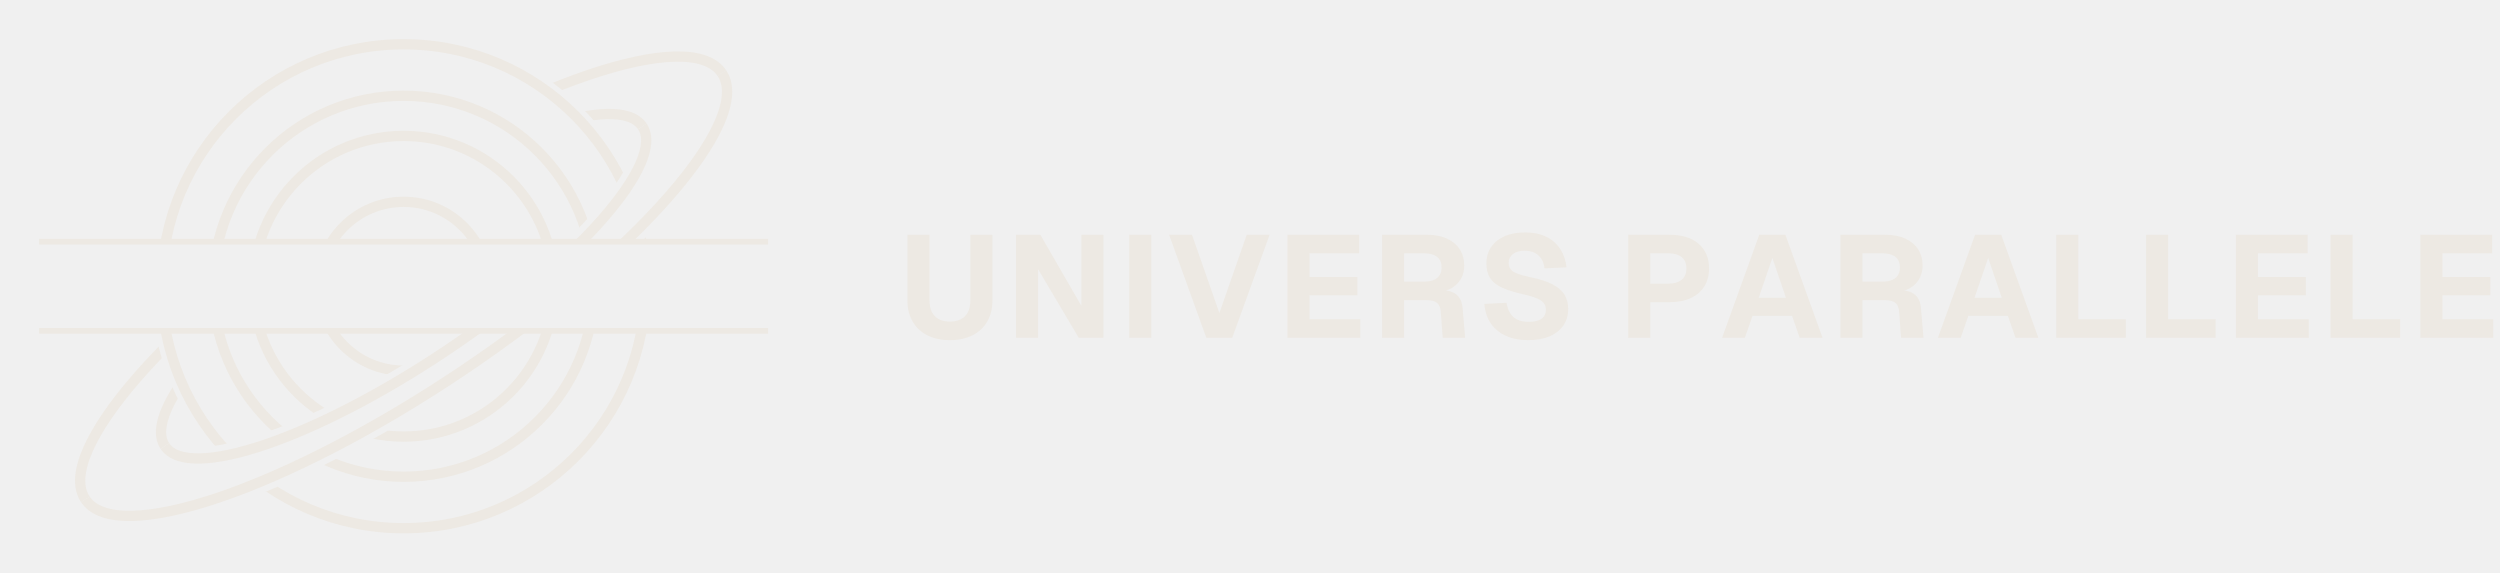
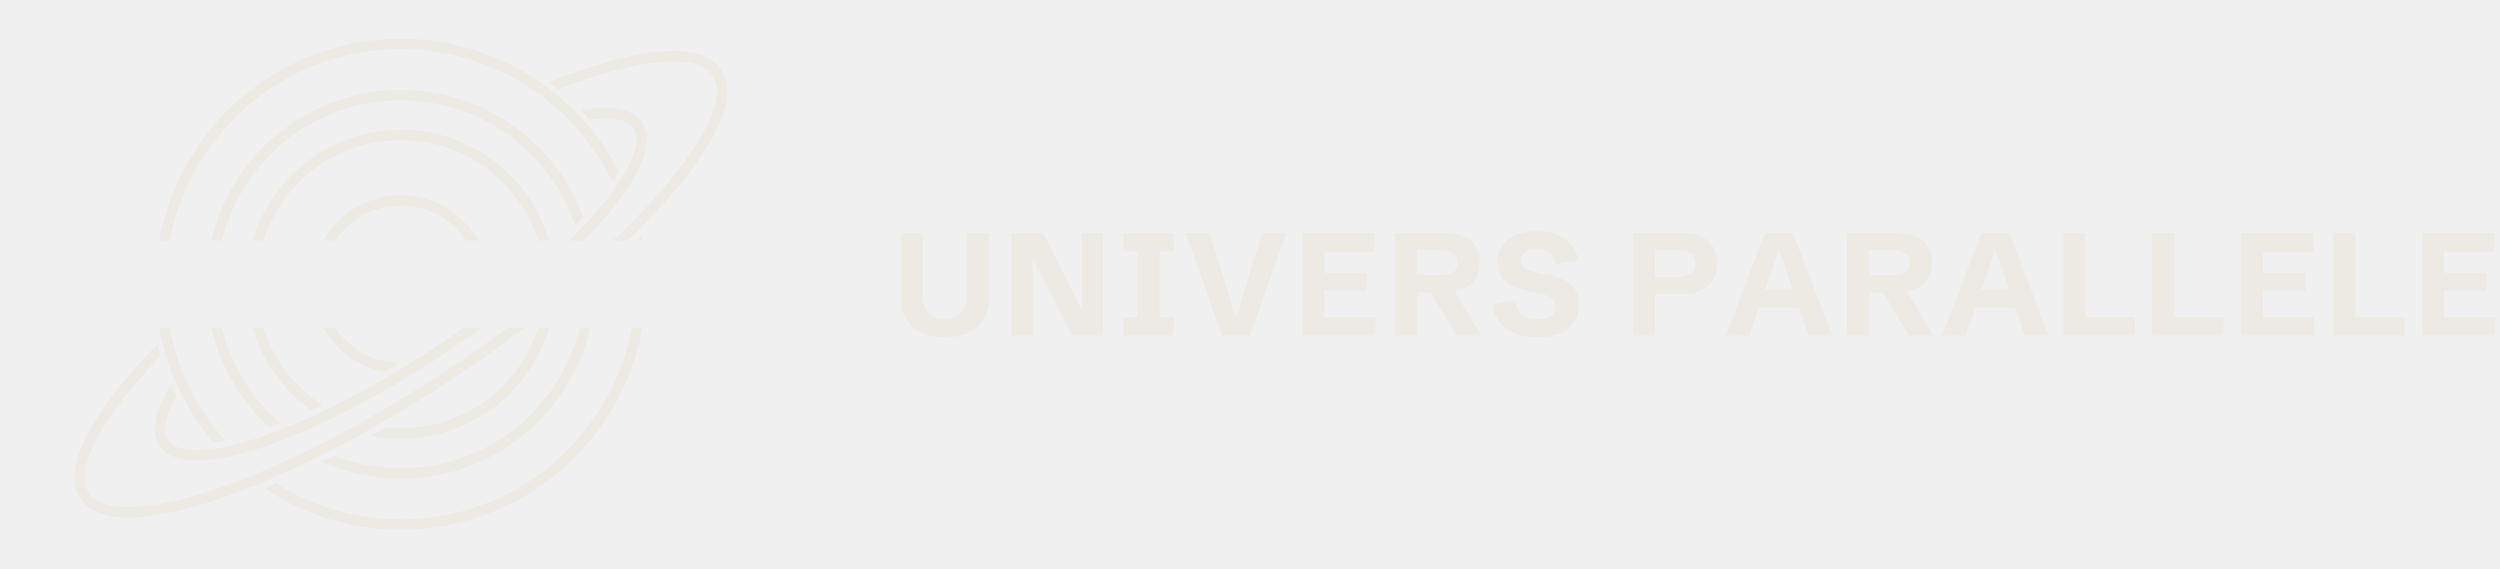
- <svg xmlns="http://www.w3.org/2000/svg" viewBox="-392 -278 2428 556" width="2428" height="556" role="img" aria-label="Univers Parallele">
+ <svg xmlns="http://www.w3.org/2000/svg" viewBox="-392 -278 2445 556" width="2445" height="556" role="img" aria-label="Univers Parallele">
  <style>.u4s-anneau{transform-box:view-box;transform-origin:0px 0px;animation:u4s-oscille 9s cubic-bezier(.645,.045,.355,1) infinite alternate}@keyframes u4s-oscille{from{transform:rotate(-6deg)}to{transform:rotate(6deg)}}.u4s-noyau{transform-box:view-box;transform-origin:0px 0px;animation-iteration-count:infinite;animation-name:u4s-noyau;animation-duration:4.0s;animation-timing-function:cubic-bezier(.23,1,.32,1)}@keyframes u4s-noyau{0%{transform:scale(1)}5%{transform:scale(2.4)}26%{transform:scale(1)}100%{transform:scale(1)}}.u4s-eclat{transform-box:view-box;transform-origin:0px 0px;animation-iteration-count:infinite;opacity:0;animation-name:u4s-eclat;animation-duration:4.0s;animation-timing-function:cubic-bezier(.23,1,.32,1)}@keyframes u4s-eclat{0%{transform:scale(.3);opacity:0}2%{opacity:1}24%{transform:scale(3.4);opacity:0}100%{transform:scale(3.4);opacity:0}}.u4s-onde{transform-box:view-box;transform-origin:0px 0px;animation-iteration-count:infinite;opacity:0;animation-name:u4s-onde;animation-duration:4.0s;animation-timing-function:cubic-bezier(.33,1,.68,1)}.u4s-onde0{animation-delay:0s}.u4s-onde1{animation-delay:0.32s}.u4s-onde2{animation-delay:0.7s}.u4s-onde{stroke-width:1.2px}.u4s-onde0{stroke-width:2px}.u4s-eclat{stroke-width:1.4px}@keyframes u4s-onde{0%{transform:scale(.07);opacity:0}3%{opacity:1}40%{opacity:.55}66%{transform:scale(1);opacity:0}100%{transform:scale(1);opacity:0}}@media (prefers-reduced-motion:reduce){.u4s-anneau,.u4s-onde,.u4s-noyau,.u4s-eclat{animation:none}.u4s-onde,.u4s-eclat{opacity:0}}</style>
  <style>.u4-h,.u4-b{transform-box:view-box;transform-origin:0px 0px;animation:u4-h 6s cubic-bezier(.645,.045,.355,1) infinite alternate}.u4-b{animation-name:u4-b}@keyframes u4-h{from{transform:translateY(-5.6px)}to{transform:translateY(-16px)}}@keyframes u4-b{from{transform:translateY(5.6px)}to{transform:translateY(16px)}}@media (prefers-reduced-motion:reduce){.u4-h{animation:none;transform:translateY(-11px)}.u4-b{animation:none;transform:translateY(11px)}}</style>
  <defs>
    <clipPath id="u4s-avant">
      <rect x="-500" y="0" width="1000" height="300" />
    </clipPath>
    <clipPath id="u4s-disque">
      <circle r="235.0" />
    </clipPath>
    <clipPath id="u4s-arriere">
      <rect x="-500" y="-300" width="1000" height="300" />
    </clipPath>
    <mask id="u4s-hors-disque" maskUnits="userSpaceOnUse" x="-600" y="-600" width="1200" height="1200">
      <rect x="-600" y="-600" width="1200" height="1200" fill="#fff" />
      <circle r="245.0" fill="#000" />
    </mask>
    <mask id="u4s-sous-anneau" maskUnits="userSpaceOnUse" x="-600" y="-600" width="1200" height="1200">
      <rect x="-600" y="-600" width="1200" height="1200" fill="#fff" />
      <g class="u4s-anneau">
        <g transform="rotate(-33.8)">
          <g clip-path="url(#u4s-avant)">
            <path d="M-372 0 A372 100 0 1 0 372 0 A372 100 0 1 0 -372 0Z M-279 0 A279 75 0 1 0 279 0 A279 75 0 1 0 -279 0Z" fill="#000" fill-rule="evenodd" stroke="#000" stroke-width="22.0" />
          </g>
        </g>
      </g>
    </mask>
    <mask id="u4-haut" maskUnits="userSpaceOnUse" x="-900" y="-900" width="1800" height="1800">
      <g fill="#fff">
-         <rect x="-900" y="-900" width="1800" height="856.7" />
+         <rect x="-900" y="-900" width="1800" height="857.2" />
      </g>
    </mask>
    <mask id="u4-bas" maskUnits="userSpaceOnUse" x="-900" y="-900" width="1800" height="1800">
      <g fill="#fff">
-         <rect x="-900" y="43.3" width="1800" height="856.7" />
+         <rect x="-900" y="42.8" width="1800" height="857.2" />
      </g>
    </mask>
  </defs>
  <g class="u4-h">
    <g mask="url(#u4-haut)">
      <g fill="none" stroke="#EDE9E3" stroke-width="10">
        <g mask="url(#u4s-sous-anneau)">
          <circle r="235" />
          <circle r="185" />
          <circle r="146" />
          <circle r="82" />
          <circle class="u4s-noyau" r="16" />
          <g clip-path="url(#u4s-disque)">
            <circle class="u4s-onde u4s-onde0" r="225.0" vector-effect="non-scaling-stroke" />
            <circle class="u4s-onde u4s-onde1" r="225.0" vector-effect="non-scaling-stroke" />
            <circle class="u4s-onde u4s-onde2" r="225.0" vector-effect="non-scaling-stroke" />
            <path class="u4s-eclat" d="M26.8 4.7L81.9 14.4M23.6 13.6L43.0 24.8M17.5 20.8L43.2 51.5M9.3 25.6L14.2 39.1M0.0 27.2L0.0 96.0M-9.3 25.6L-19.7 54.1M-17.5 20.8L-53.5 63.7M-23.6 13.6L-43.0 24.8M-26.8 4.7L-66.2 11.7M-26.8 -4.7L-41.0 -7.2M-23.6 -13.6L-83.1 -48.0M-17.5 -20.8L-37.0 -44.1M-9.3 -25.6L-28.5 -78.2M-0.0 -27.2L-0.0 -49.6M9.3 -25.6L23.0 -63.1M17.5 -20.8L26.7 -31.9M23.6 -13.6L83.1 -48.0M26.8 -4.7L56.7 -10.0" stroke-linecap="round" vector-effect="non-scaling-stroke" />
          </g>
        </g>
        <g mask="url(#u4s-hors-disque)">
          <g class="u4s-anneau">
            <g transform="rotate(-33.8)">
              <g clip-path="url(#u4s-arriere)">
                <path d="M-372 0 A372 100 0 1 0 372 0 A372 100 0 1 0 -372 0Z" />
                <path d="M-279 0 A279 75 0 1 0 279 0 A279 75 0 1 0 -279 0Z" />
              </g>
            </g>
          </g>
        </g>
        <g class="u4s-anneau">
          <g transform="rotate(-33.8)">
            <g clip-path="url(#u4s-avant)">
              <path d="M-372 0 A372 100 0 1 0 372 0 A372 100 0 1 0 -372 0Z" />
              <path d="M-279 0 A279 75 0 1 0 279 0 A279 75 0 1 0 -279 0Z" />
            </g>
          </g>
        </g>
      </g>
    </g>
  </g>
  <g class="u4-b">
    <g mask="url(#u4-bas)">
      <g fill="none" stroke="#EDE9E3" stroke-width="10">
        <g mask="url(#u4s-sous-anneau)">
          <circle r="235" />
          <circle r="185" />
          <circle r="146" />
          <circle r="82" />
          <circle class="u4s-noyau" r="16" />
          <g clip-path="url(#u4s-disque)">
            <circle class="u4s-onde u4s-onde0" r="225.0" vector-effect="non-scaling-stroke" />
            <circle class="u4s-onde u4s-onde1" r="225.0" vector-effect="non-scaling-stroke" />
            <circle class="u4s-onde u4s-onde2" r="225.0" vector-effect="non-scaling-stroke" />
            <path class="u4s-eclat" d="M26.8 4.7L81.9 14.4M23.6 13.6L43.0 24.8M17.5 20.8L43.2 51.5M9.3 25.6L14.2 39.1M0.0 27.2L0.0 96.0M-9.3 25.6L-19.7 54.1M-17.5 20.8L-53.5 63.7M-23.6 13.6L-43.0 24.8M-26.8 4.7L-66.2 11.7M-26.8 -4.7L-41.0 -7.2M-23.6 -13.6L-83.1 -48.0M-17.5 -20.8L-37.0 -44.1M-9.3 -25.6L-28.5 -78.2M-0.0 -27.2L-0.0 -49.6M9.3 -25.6L23.0 -63.1M17.5 -20.8L26.7 -31.9M23.6 -13.6L83.1 -48.0M26.8 -4.7L56.7 -10.0" stroke-linecap="round" vector-effect="non-scaling-stroke" />
          </g>
        </g>
        <g mask="url(#u4s-hors-disque)">
          <g class="u4s-anneau">
            <g transform="rotate(-33.8)">
              <g clip-path="url(#u4s-arriere)">
                <path d="M-372 0 A372 100 0 1 0 372 0 A372 100 0 1 0 -372 0Z" />
                <path d="M-279 0 A279 75 0 1 0 279 0 A279 75 0 1 0 -279 0Z" />
              </g>
            </g>
          </g>
        </g>
        <g class="u4s-anneau">
          <g transform="rotate(-33.8)">
            <g clip-path="url(#u4s-avant)">
              <path d="M-372 0 A372 100 0 1 0 372 0 A372 100 0 1 0 -372 0Z" />
              <path d="M-279 0 A279 75 0 1 0 279 0 A279 75 0 1 0 -279 0Z" />
            </g>
          </g>
        </g>
      </g>
    </g>
  </g>
-   <g stroke="#EDE9E3" stroke-width="5.50">
-     <line x1="-354.0" y1="-43.3" x2="354.0" y2="-43.3" />
-     <line x1="-354.0" y1="43.3" x2="354.0" y2="43.3" />
-   </g>
-   <path fill="#EDE9E3" transform="translate(481.0 -50.0) scale(0.14096)" d="M351.6 726.0Q262.3 726.0 196.5 692.8Q130.6 659.6 94.8 598.3Q59.0 537.0 59.0 453.6V0.0H211.0V453.6Q211.0 522.7 247.4 560.4Q283.8 598.2 351.6 598.2Q419.6 598.2 456.0 560.4Q492.4 522.7 492.4 453.6V0.0H644.4V453.6Q644.4 537.0 608.6 598.3Q572.8 659.6 507.1 692.8Q441.4 726.0 351.6 726.0Z M807.0 710.0V0.0H974.6L1257.2 489.6V0.0H1409.2V710.0H1239.2L959.0 237.2V710.0Z M1587.0 710.0V0.0H1739.0V710.0Z M2118.2 710.0 1861.8 0.0H2019.4L2208.2 539.2L2396.6 0.0H2554.2L2296.6 710.0Z M2677.0 710.0V0.0H3171.0V127.8H2829.0V290.8H3159.0V417.2H2829.0V582.2H3179.0V710.0Z M3329.0 710.0V0.0H3640.0Q3718.0 0.0 3775.3 26.0Q3832.6 52.0 3863.9 99.6Q3895.2 147.2 3895.2 212.0Q3895.2 261.2 3874.8 299.3Q3854.4 337.4 3818.8 361.2Q3783.2 385.0 3737.4 391.2L3733.8 381.6Q3804.8 381.6 3842.0 412.5Q3879.2 443.4 3884.0 506.4L3901.6 710.0H3746.8L3733.6 530.4Q3730.8 489.4 3708.4 469.9Q3686.0 450.4 3632.4 450.4H3481.0V710.0ZM3481.0 322.6H3622.8Q3678.2 322.6 3708.7 297.1Q3739.2 271.6 3739.2 225.0Q3739.2 177.4 3708.3 152.6Q3677.4 127.8 3618.4 127.8H3481.0Z M4336.6 726.0Q4245.0 726.0 4179.2 695.0Q4113.4 664.0 4076.4 608.0Q4039.4 552.0 4034.0 476.4L4187.0 468.6Q4192.8 510.8 4211.4 540.3Q4230.0 569.8 4261.5 584.9Q4293.0 600.0 4338.6 600.0Q4376.6 600.0 4403.2 590.9Q4429.8 581.8 4443.8 563.4Q4457.8 545.0 4457.8 518.0Q4457.8 493.4 4445.9 474.5Q4434.0 455.6 4400.1 440.1Q4366.2 424.6 4299.8 409.6Q4208.8 389.2 4153.4 363.3Q4098.0 337.4 4072.9 297.8Q4047.8 258.2 4047.8 198.0Q4047.8 134.4 4079.6 86.2Q4111.4 38.0 4171.0 11.0Q4230.6 -16.0 4313.8 -16.0Q4402.0 -16.0 4462.8 15.0Q4523.6 46.0 4558.1 100.0Q4592.6 154.0 4600.0 224.4L4448.2 231.6Q4444.6 194.6 4427.6 167.4Q4410.6 140.2 4381.7 125.1Q4352.8 110.0 4311.8 110.0Q4260.2 110.0 4230.8 132.8Q4201.4 155.6 4201.4 192.8Q4201.4 219.2 4214.5 236.8Q4227.6 254.4 4259.5 267.0Q4291.4 279.6 4349.0 292.0Q4447.6 311.6 4505.2 342.4Q4562.8 373.2 4587.1 415.0Q4611.4 456.8 4611.4 510.8Q4611.4 577.0 4577.9 625.5Q4544.4 674.0 4482.7 700.0Q4421.0 726.0 4336.6 726.0Z M5025.0 710.0V0.0H5309.4Q5437.4 0.0 5509.7 61.8Q5582.0 123.6 5582.0 231.8Q5582.0 303.4 5549.3 355.9Q5516.6 408.4 5455.5 436.5Q5394.4 464.6 5309.4 464.6H5177.0V710.0ZM5177.0 336.8H5300.4Q5360.0 336.8 5393.0 310.3Q5426.0 283.8 5426.0 231.8Q5426.0 180.6 5393.3 154.2Q5360.6 127.8 5300.4 127.8H5177.0Z M5671.8 710.0 5927.8 0.0H6108.0L6364.0 710.0H6206.4L6154.0 559.0H5881.2L5828.8 710.0ZM5924.0 434.2H6111.8L6018.2 159.6Z M6487.0 710.0V0.0H6798.0Q6876.0 0.0 6933.3 26.0Q6990.6 52.0 7021.9 99.6Q7053.2 147.2 7053.2 212.0Q7053.2 261.2 7032.8 299.3Q7012.4 337.4 6976.8 361.2Q6941.2 385.0 6895.4 391.2L6891.8 381.6Q6962.8 381.6 7000.0 412.5Q7037.2 443.4 7042.0 506.4L7059.6 710.0H6904.8L6891.6 530.4Q6888.8 489.4 6866.4 469.9Q6844.0 450.4 6790.4 450.4H6639.0V710.0ZM6639.0 322.6H6780.8Q6836.2 322.6 6866.7 297.1Q6897.2 271.6 6897.2 225.0Q6897.2 177.4 6866.3 152.6Q6835.4 127.8 6776.4 127.8H6639.0Z M7158.8 710.0 7414.8 0.0H7595.0L7851.0 710.0H7693.4L7641.0 559.0H7368.2L7315.8 710.0ZM7411.0 434.2H7598.8L7505.2 159.6Z M7974.0 710.0V0.0H8126.0V669.4L8041.6 582.2H8453.4V710.0Z M8593.0 710.0V0.0H8745.0V669.4L8660.6 582.2H9072.4V710.0Z M9212.0 710.0V0.0H9706.0V127.8H9364.0V290.8H9694.0V417.2H9364.0V582.2H9714.0V710.0Z M9864.0 710.0V0.0H10016.0V669.4L9931.6 582.2H10343.4V710.0Z M10483.0 710.0V0.0H10977.0V127.8H10635.0V290.8H10965.0V417.2H10635.0V582.2H10985.0V710.0Z" />
+   <path fill="#EDE9E3" transform="translate(481.0 -50.0) scale(0.0695)" d="M734.9 1466.2Q540.0 1466.2 401.6 1399.4Q263.2 1332.5 189.6 1206.5Q115.9 1080.5 115.9 903.4V0.0H424.7V893.0Q424.7 1042.5 505.2 1123.8Q585.6 1205.1 734.9 1205.1Q884.2 1205.1 964.7 1121.8Q1045.1 1038.6 1045.1 877.4V0.0H1353.9V903.4Q1353.9 1080.5 1280.5 1206.5Q1207.0 1332.5 1068.7 1399.4Q930.4 1466.2 734.9 1466.2Z M1673.6 1440.0V0.0H2116.2L2761.8 1287.0L2665.8 1293.0V0.0H2960.8V1440.0H2528.6L1867.0 146.0L1968.6 139.0V1440.0Z M3247.6 1440.0V1185.2H3447.0V254.8H3247.6V0.0H3955.2V254.8H3755.8V1185.2H3955.2V1440.0Z M4631.8 1440.0 4128.6 0.0H4460.6L4845.6 1246.0H4816.5L5200.8 0.0H5532.8L5030.8 1440.0Z M5764.9 1440.0V0.0H6781.1V261.1H6073.7V558.0H6673.9V807.9H6073.7V1178.9H6795.1V1440.0Z M7066.4 1440.0V0.0H7745.3Q8259.3 0.0 8259.3 416.5Q8259.3 833.8 7708.7 833.8H7375.2V1440.0ZM7934.9 1440.0 7521.0 750.2H7862.7L8281.7 1440.0ZM7375.2 594.0H7726.2Q7834.6 594.0 7893.1 548.6Q7951.5 503.2 7951.5 417.8Q7951.5 331.9 7891.9 285.9Q7832.3 239.8 7721.2 239.8H7375.2Z M9078.1 1466.2Q8916.6 1466.2 8781.0 1416.9Q8645.5 1367.6 8556.0 1266.5Q8466.6 1165.5 8441.6 1011.5L8763.7 946.2Q8771.8 1081.8 8849.3 1148.5Q8926.8 1215.2 9070.3 1215.2Q9165.9 1215.2 9222.4 1190.2Q9279.0 1165.1 9304.0 1123.6Q9329.1 1082.0 9329.1 1032.2Q9329.1 952.1 9269.3 909.3Q9209.6 866.6 9113.8 848.3L8968.4 819.8Q8893.4 806.1 8813.5 781.4Q8733.5 756.8 8665.0 711.6Q8596.5 666.4 8554.0 592.8Q8511.5 519.1 8511.5 408.4Q8511.5 266.6 8583.9 170.0Q8656.2 73.4 8781.1 23.6Q8905.9 -26.2 9063.5 -26.2Q9217.5 -26.2 9340.0 20.7Q9462.4 67.6 9542.8 157.2Q9623.1 246.7 9648.4 375.5L9332.6 441.4Q9323.5 374.6 9296.0 326.2Q9268.6 277.8 9215.6 251.3Q9162.6 224.8 9074.9 224.8Q8996.7 224.8 8943.3 245.7Q8889.8 266.6 8862.4 303.4Q8834.9 340.1 8834.9 389.0Q8834.9 460.5 8903.1 498.5Q8971.2 536.6 9091.8 560.2L9240.9 590.2Q9344.7 609.8 9440.6 656.4Q9536.4 703.0 9597.5 788.8Q9658.5 874.7 9658.5 1013.6Q9658.5 1160.4 9584.7 1261.4Q9510.9 1362.4 9380.1 1414.3Q9249.4 1466.2 9078.1 1466.2Z M10419.7 1440.0V0.0H11085.4Q11343.1 0.0 11471.9 108.0Q11600.7 216.1 11600.7 429.0Q11600.7 639.6 11463.5 748.5Q11326.2 857.4 11048.8 857.4H10728.5V1440.0ZM10728.5 617.6H11066.4Q11176.4 617.6 11234.7 568.2Q11293.0 518.9 11293.0 430.3Q11293.0 347.0 11237.3 293.4Q11181.7 239.8 11061.3 239.8H10728.5Z M11724.8 1440.0 12276.8 0.0H12669.6L13219.6 1440.0H12887.6L12472.0 224.4L12056.8 1440.0ZM12086.0 1046.4V798.7H12856.0V1046.4Z M13431.6 1440.0V0.0H14110.5Q14624.5 0.0 14624.5 416.5Q14624.5 833.8 14073.9 833.8H13740.4V1440.0ZM14300.1 1440.0 13886.2 750.2H14227.9L14646.9 1440.0ZM13740.4 594.0H14091.4Q14199.8 594.0 14258.3 548.6Q14316.7 503.2 14316.7 417.8Q14316.7 331.9 14257.1 285.9Q14197.5 239.8 14086.4 239.8H13740.4Z M14770.6 1440.0 15322.6 0.0H15715.4L16265.4 1440.0H15933.4L15517.9 224.4L15102.6 1440.0ZM15131.9 1046.4V798.7H15901.9V1046.4Z M16477.4 1440.0V0.0H16786.2V1178.9H17479.9V1440.0Z M17724.9 1440.0V0.0H18033.7V1178.9H18727.4V1440.0Z M18972.3 1440.0V0.0H19988.5V261.1H19281.1V558.0H19881.3V807.9H19281.1V1178.9H20002.5V1440.0Z M20273.8 1440.0V0.0H20582.6V1178.9H21276.2V1440.0Z M21521.2 1440.0V0.0H22537.4V261.1H21830.0V558.0H22430.2V807.9H21830.0V1178.9H22551.4V1440.0Z" />
</svg>
